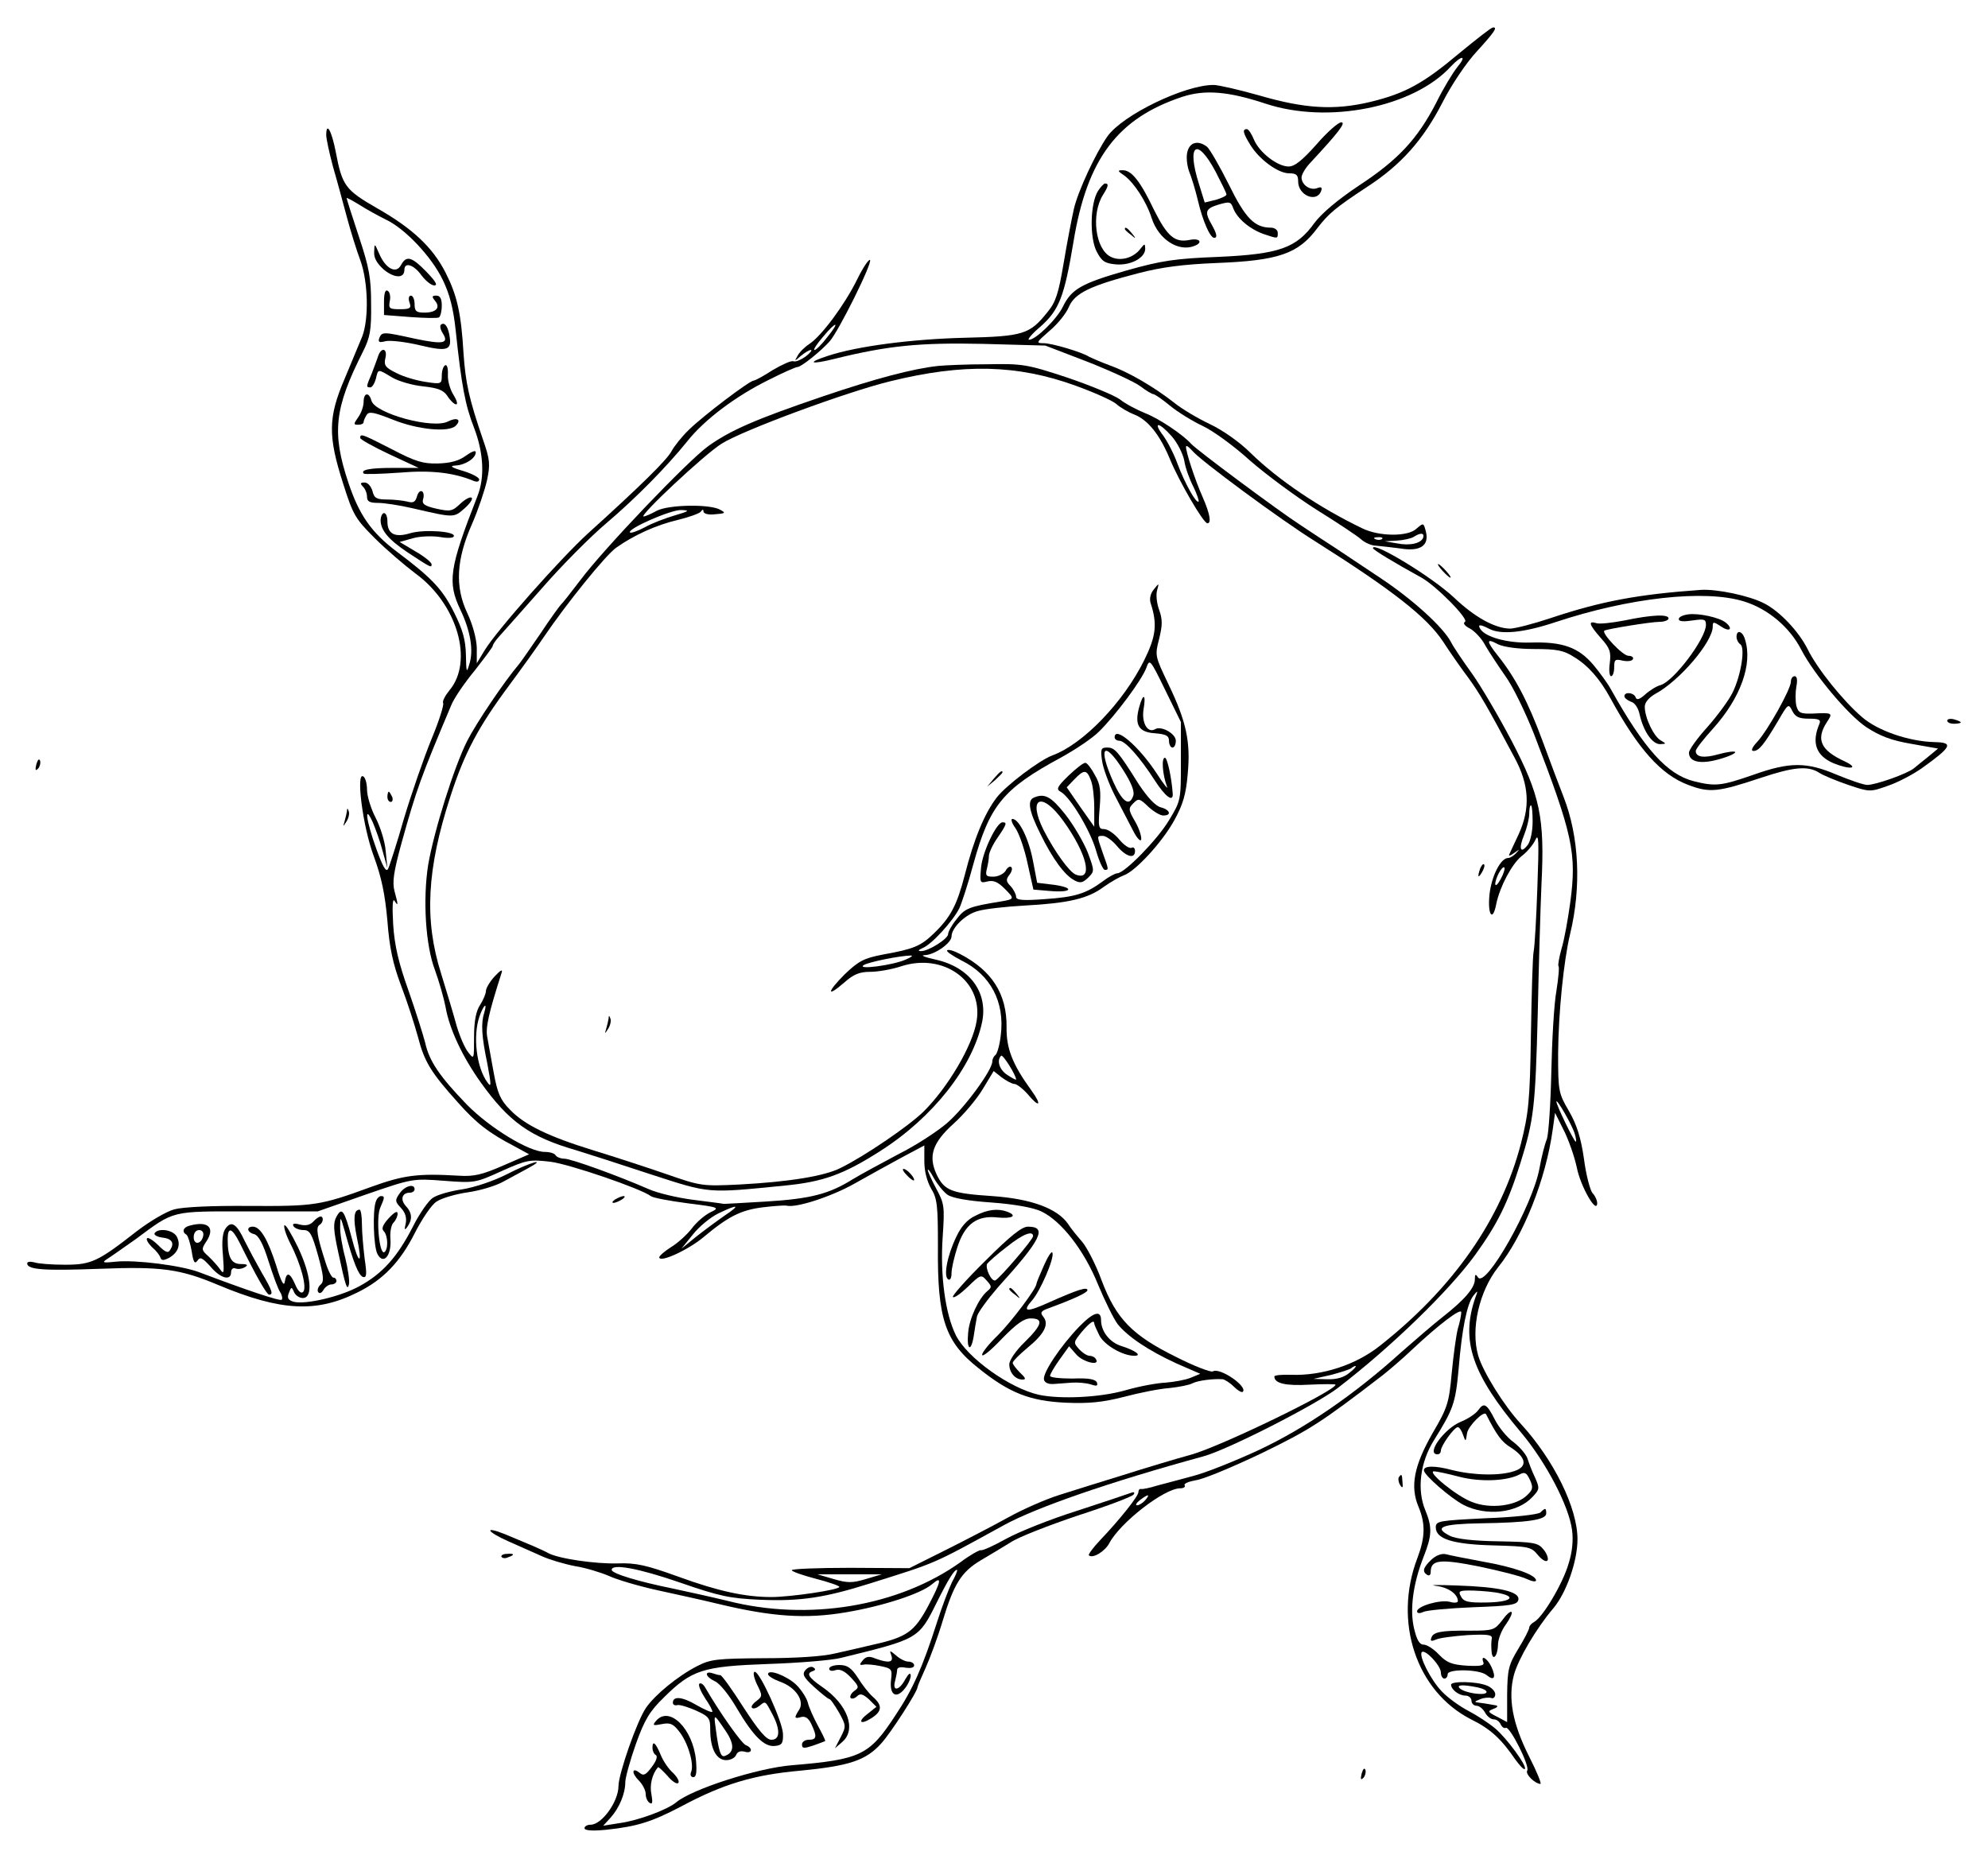
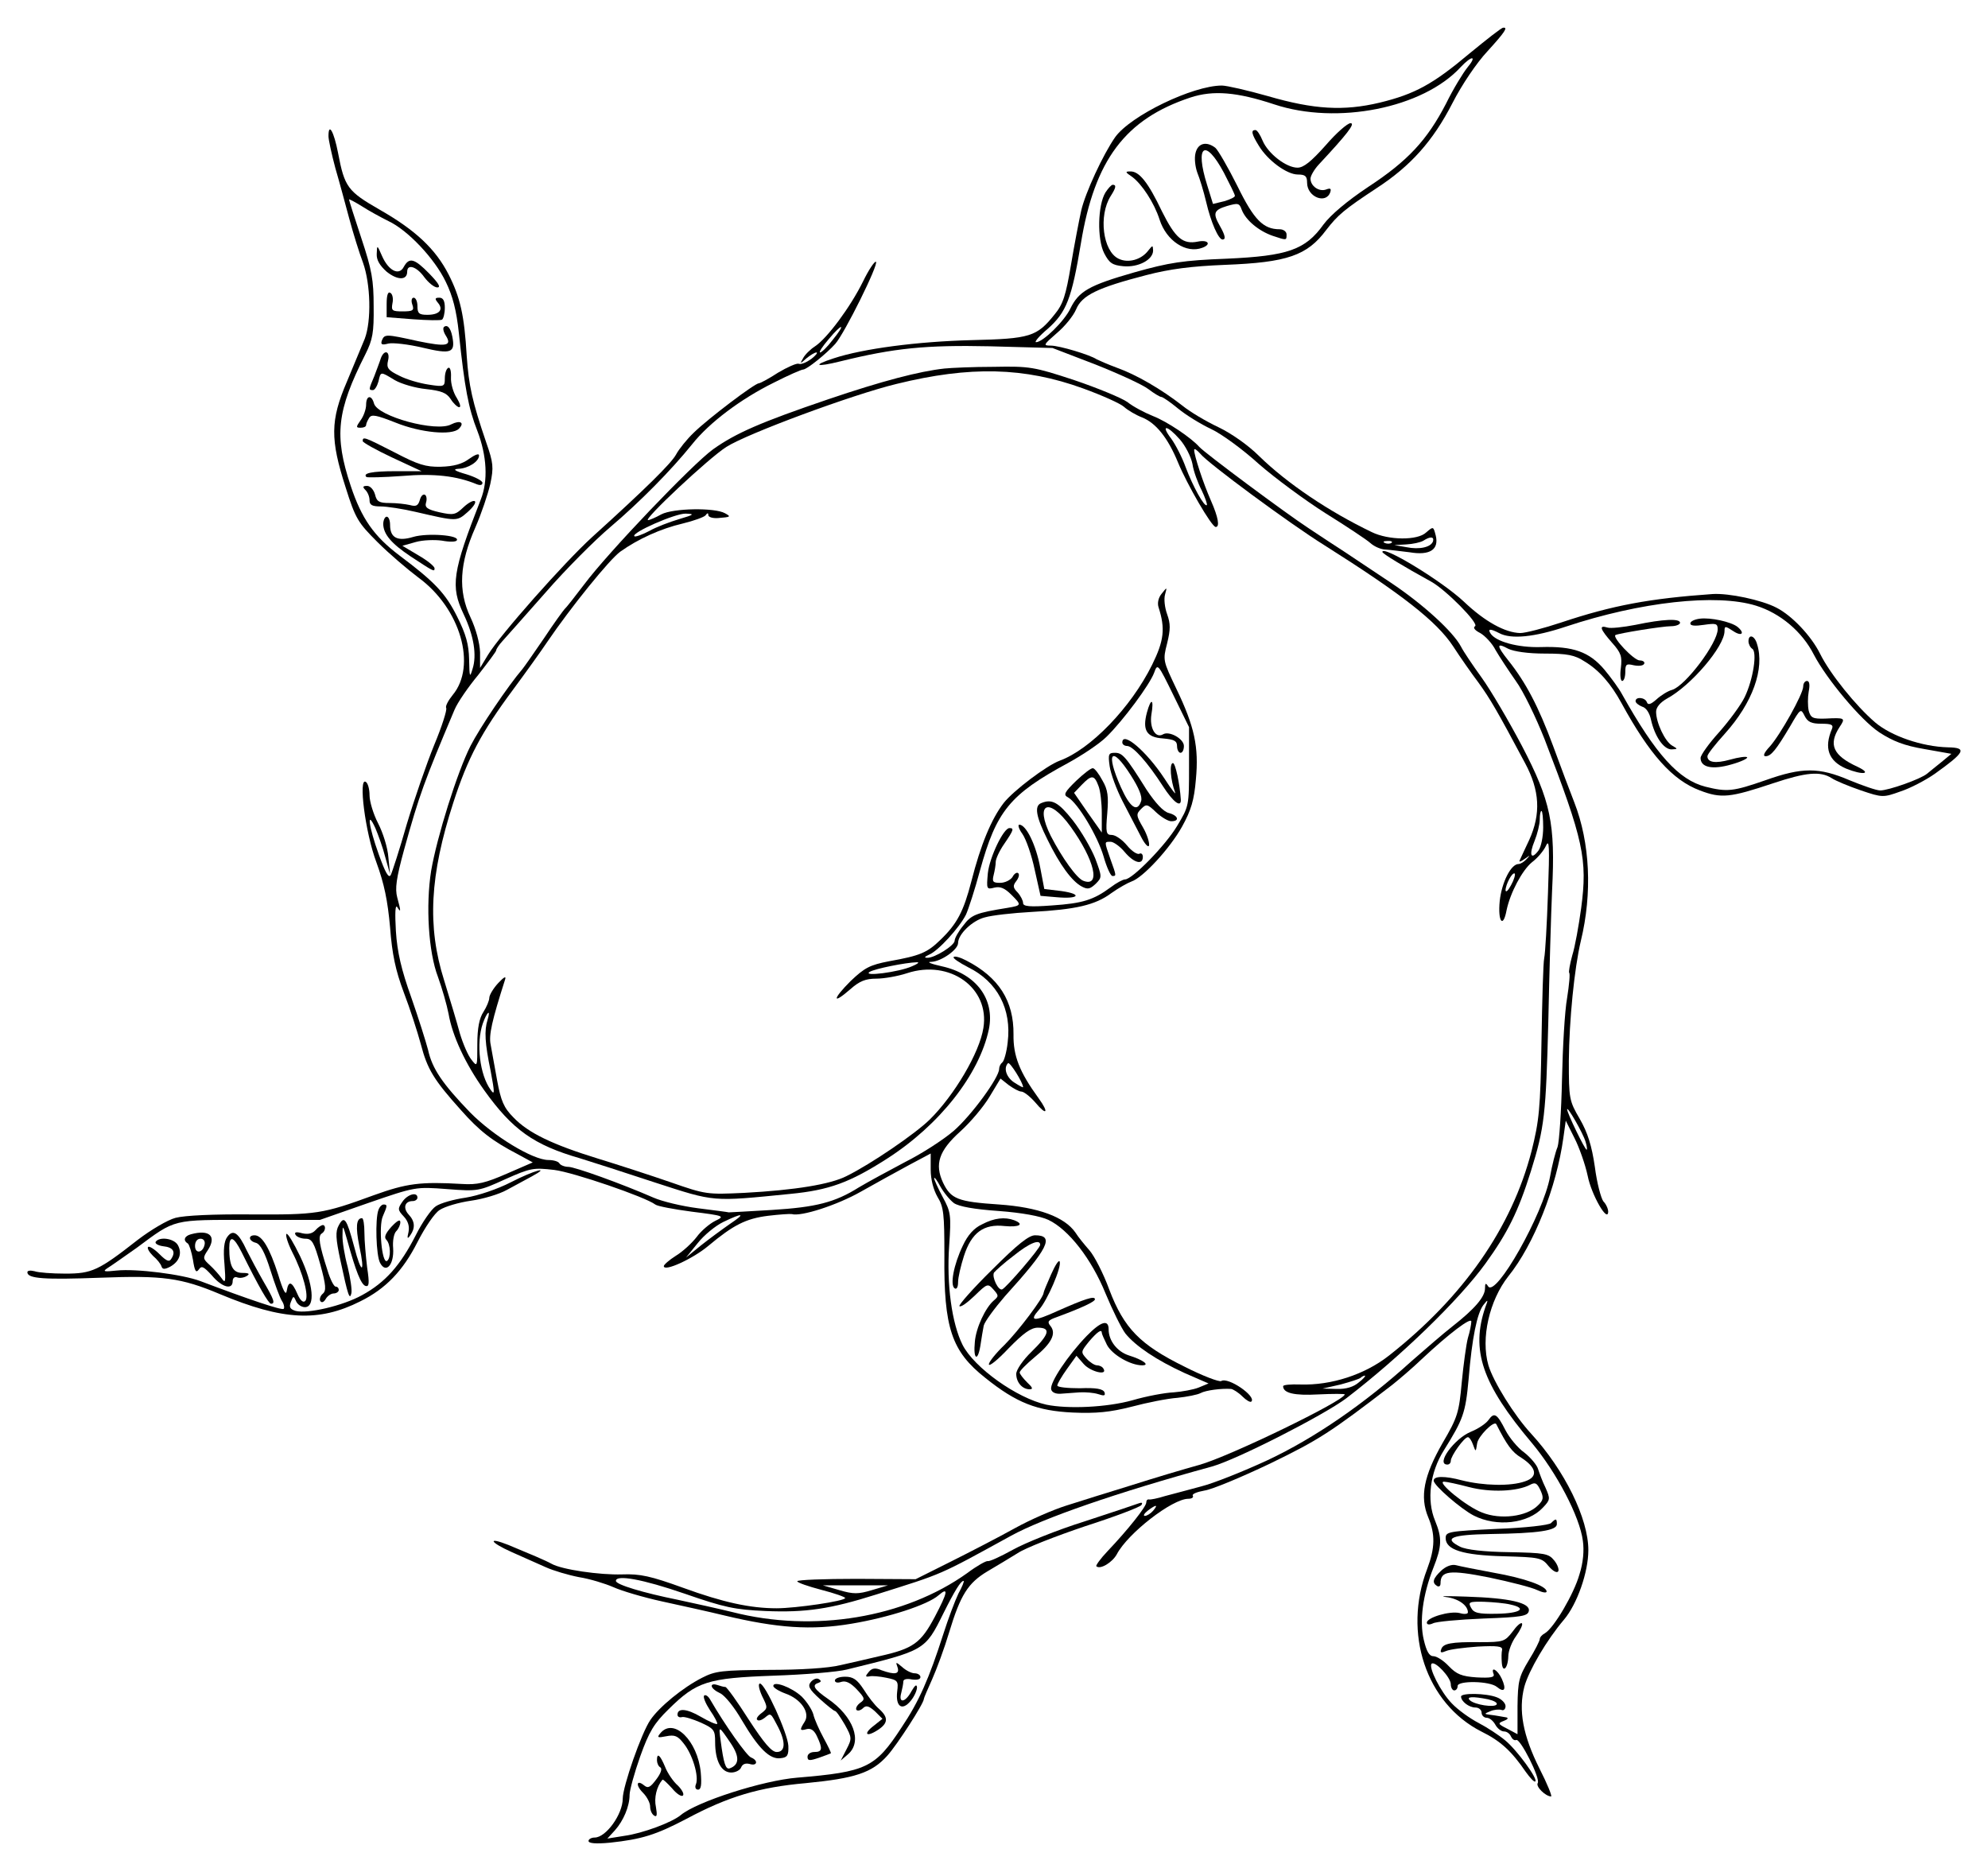
- <svg xmlns="http://www.w3.org/2000/svg" viewBox="13 221 585 547" preserveAspectRatio="xMidYMid meet">
+ <svg xmlns="http://www.w3.org/2000/svg" viewBox="13 221 581 547" preserveAspectRatio="xMidYMid meet">
  <g transform="translate(0,911) scale(0.1,-0.1)" fill="#000000" stroke="none">
    <path d="M4425 6744 c-107 -90 -160 -119 -263 -144 -105 -25 -192 -20 -326 19 -60 17 -121 31 -135 31 -85 0 -267 -88 -312 -151 -35 -50 -87 -162 -99 -214 -6 -27 -20 -99 -30 -159 -15 -89 -23 -115 -48 -145 -52 -65 -71 -71 -243 -75 -158 -4 -317 -25 -402 -53 -65 -21 -53 -27 19 -9 158 39 250 48 437 44 l183 -5 125 -48 c68 -27 138 -59 155 -72 17 -13 34 -23 38 -23 4 0 26 -15 49 -34 23 -19 67 -46 97 -60 30 -14 93 -60 139 -102 47 -41 135 -106 195 -144 61 -38 120 -77 131 -87 11 -10 31 -19 45 -19 14 -1 45 -5 70 -8 59 -10 86 8 76 49 -7 27 -7 27 -28 9 -25 -24 -110 -23 -159 1 -125 60 -247 142 -329 222 -32 32 -82 67 -120 85 -36 17 -83 45 -105 63 -60 47 -134 90 -190 110 -27 10 -54 22 -60 25 -19 13 -109 40 -134 40 -23 0 -22 2 17 36 24 20 49 51 57 70 17 41 62 63 205 100 69 18 132 26 230 30 182 7 240 27 296 102 34 44 53 60 147 122 100 65 165 138 222 249 27 53 71 118 102 151 51 56 61 71 46 69 -5 0 -48 -34 -98 -75z m-7 -42 c-12 -15 -41 -62 -62 -105 -55 -106 -111 -167 -227 -243 -63 -42 -110 -82 -131 -110 -53 -74 -104 -92 -283 -100 -128 -5 -167 -11 -270 -40 -133 -38 -162 -55 -187 -106 -17 -36 -80 -98 -100 -98 -6 0 9 18 34 39 55 49 70 88 97 250 40 244 130 363 320 426 67 22 136 16 245 -20 184 -61 435 -11 545 109 33 35 49 34 19 -2z m-100 -1384 c-6 -17 -39 -25 -78 -17 l-35 6 35 2 c19 1 42 6 50 11 20 13 32 12 28 -2z m-121 -4 c-3 -3 -12 -4 -19 -1 -8 3 -5 6 6 6 11 1 17 -2 13 -5z" />
    <path d="M4004 6475 c-42 -47 -64 -65 -82 -65 -33 0 -86 41 -102 79 -7 17 -16 31 -21 31 -14 0 -11 -12 10 -46 26 -43 82 -84 114 -84 22 0 27 -5 27 -24 0 -42 56 -64 68 -27 3 10 0 12 -13 7 -20 -7 -45 10 -45 32 0 8 11 27 24 41 83 89 108 121 93 121 -9 0 -42 -29 -73 -65z" />
    <path d="M3624 6453 c-4 -15 -1 -40 5 -57 7 -17 19 -56 26 -86 14 -60 36 -110 48 -110 10 0 8 12 -8 40 -21 37 -18 46 21 58 32 9 36 9 43 -11 12 -31 50 -62 90 -76 42 -14 41 -14 41 4 0 8 -9 15 -20 15 -48 0 -75 27 -124 127 -27 54 -56 104 -64 111 -26 20 -51 14 -58 -15z m83 -58 c17 -33 32 -63 32 -67 1 -4 -14 -11 -31 -16 l-33 -8 -17 55 c-37 117 -6 139 49 36z" />
    <path d="M3439 6383 c28 -21 64 -75 80 -125 20 -62 78 -100 125 -82 27 10 17 24 -13 18 -44 -9 -66 10 -105 88 -41 86 -67 118 -93 117 -15 0 -15 -2 6 -16z" />
    <path d="M3361 6338 c-23 -37 -25 -137 -4 -178 15 -29 24 -35 56 -38 44 -4 87 19 87 46 -1 16 -1 16 -14 0 -20 -27 -59 -38 -87 -24 -46 22 -59 126 -23 183 16 25 17 33 6 33 -4 0 -13 -10 -21 -22z" />
-     <path d="M3440 6226 c0 -2 8 -10 18 -17 15 -13 16 -12 3 4 -13 16 -21 21 -21 13z" />
    <path d="M1090 6502 c0 -10 9 -52 20 -93 12 -41 30 -108 41 -149 11 -41 29 -99 40 -128 22 -62 25 -169 5 -222 -8 -19 -31 -75 -52 -125 -49 -114 -49 -169 -4 -309 29 -92 36 -103 93 -160 34 -34 88 -80 120 -104 123 -90 171 -258 100 -343 -13 -16 -22 -33 -19 -38 3 -5 -12 -53 -35 -108 -22 -54 -58 -158 -80 -231 -21 -74 -43 -141 -47 -149 -6 -11 -16 7 -35 60 -30 83 -36 134 -10 77 8 -19 22 -57 29 -85 l14 -50 -5 50 c-2 28 -16 72 -30 99 -14 27 -25 64 -25 82 0 18 -5 36 -11 39 -22 15 -2 -147 31 -235 23 -63 33 -112 40 -190 6 -79 16 -126 40 -190 18 -47 40 -115 50 -152 19 -73 38 -104 117 -192 54 -61 91 -90 166 -129 l44 -24 -76 -33 c-62 -27 -86 -33 -131 -30 -121 7 -161 2 -258 -33 -150 -55 -167 -57 -359 -56 -108 1 -194 -3 -220 -10 -23 -6 -72 -35 -110 -64 -115 -90 -134 -99 -212 -99 -39 0 -79 3 -90 7 -12 3 -21 2 -21 -3 0 -19 51 -22 213 -16 182 7 236 0 350 -48 184 -77 289 -82 410 -21 75 37 125 90 167 173 22 43 50 85 65 94 15 10 56 22 91 27 36 5 83 19 106 32 22 12 55 30 72 39 59 32 7 18 -61 -17 -39 -20 -95 -39 -132 -45 -35 -5 -74 -16 -87 -25 -13 -8 -40 -47 -59 -85 -45 -88 -89 -138 -157 -175 -56 -31 -159 -55 -194 -46 -16 5 -20 11 -14 26 7 18 8 19 15 3 4 -10 16 -18 26 -18 31 0 25 67 -14 149 -19 39 -36 68 -40 65 -3 -4 4 -27 17 -53 32 -62 50 -131 38 -143 -6 -6 -15 2 -23 21 -16 37 -26 39 -31 9 -2 -16 -11 0 -25 47 -25 78 -47 115 -69 115 -20 0 -17 -17 4 -22 13 -4 26 -28 42 -79 13 -41 28 -82 34 -91 6 -9 8 -20 5 -23 -5 -5 -103 28 -243 81 -53 20 -188 37 -245 31 -37 -4 -42 -3 -27 7 10 6 48 33 85 59 116 86 102 82 331 82 l205 0 140 49 c139 48 140 48 232 41 90 -7 93 -6 170 29 74 33 82 34 143 27 56 -7 266 -79 295 -101 6 -5 54 -14 107 -21 96 -12 97 -13 68 -27 -16 -8 -41 -29 -54 -47 -14 -18 -41 -43 -61 -55 -19 -12 -35 -26 -35 -30 0 -18 86 22 130 59 73 61 110 80 175 88 33 4 64 6 69 5 27 -8 132 26 201 65 44 25 108 60 143 79 l62 33 0 -47 c0 -29 8 -59 20 -80 18 -29 20 -50 20 -170 -2 -213 21 -281 120 -359 91 -73 151 -96 255 -101 69 -3 109 1 172 17 45 12 105 24 134 26 28 3 59 9 68 14 15 8 60 14 89 12 6 -1 21 -10 33 -22 11 -11 23 -18 26 -15 16 15 -68 73 -88 60 -6 -3 -54 15 -107 42 -130 64 -177 112 -220 225 -17 47 -44 99 -58 115 -14 16 -33 39 -41 52 -32 46 -109 74 -223 82 -121 8 -141 16 -164 64 -25 54 -12 93 50 149 30 27 68 72 86 102 l32 53 24 -19 c14 -10 30 -19 37 -19 7 0 25 -14 40 -31 34 -41 42 -32 10 12 -56 77 -74 124 -73 186 1 98 -43 167 -138 216 -17 9 -34 14 -37 10 -3 -3 16 -16 43 -30 85 -42 127 -122 115 -219 -3 -29 -11 -56 -16 -59 -5 -4 -9 -12 -9 -19 0 -25 -81 -136 -133 -181 -29 -25 -92 -66 -142 -91 -49 -26 -110 -59 -135 -74 -70 -44 -125 -58 -255 -66 -66 -4 -122 -7 -125 -7 -3 1 -43 6 -90 12 -47 6 -105 20 -130 31 -94 41 -230 90 -249 90 -11 0 -23 5 -26 10 -3 6 -18 10 -32 10 -46 0 -161 70 -229 139 -81 84 -111 128 -123 183 -6 23 -28 93 -49 153 -29 81 -41 132 -45 194 -3 52 -2 79 4 70 11 -18 11 -12 0 28 -7 26 -3 56 20 140 45 162 58 197 147 408 9 22 41 68 70 103 28 36 52 68 52 71 0 4 8 16 18 27 9 10 66 74 126 142 59 68 145 154 190 192 86 73 177 165 239 242 50 63 142 132 237 179 43 22 82 39 87 39 11 0 69 47 94 75 27 30 128 234 119 240 -4 2 -21 -23 -38 -58 -37 -75 -105 -166 -140 -189 -14 -9 -30 -25 -35 -35 -10 -17 -9 -17 10 0 11 9 24 17 29 17 5 0 -2 -9 -15 -19 -14 -10 -30 -17 -37 -14 -6 2 -33 -10 -60 -26 -26 -17 -52 -31 -56 -31 -12 0 -148 -103 -190 -144 -21 -20 -44 -49 -52 -64 -14 -26 -89 -100 -246 -242 -81 -74 -269 -286 -304 -344 l-23 -38 0 46 c-1 27 -12 68 -28 102 -37 78 -32 158 14 262 18 41 37 98 44 128 10 48 9 61 -12 121 -41 120 -51 166 -57 253 -7 119 -19 171 -53 238 -38 74 -96 129 -201 189 -94 54 -103 66 -122 166 -12 62 -28 91 -28 49z m175 -248 c56 -26 135 -109 168 -178 20 -41 31 -83 38 -149 17 -161 28 -220 54 -286 28 -73 32 -146 10 -201 -83 -212 -89 -253 -50 -335 30 -63 39 -120 26 -160 -8 -27 -9 -24 -10 28 -1 44 -9 73 -35 125 -34 68 -65 101 -169 179 -74 56 -110 107 -142 203 -49 147 -41 219 43 385 21 42 25 63 24 140 0 76 -5 106 -36 199 -20 60 -36 111 -36 113 0 2 17 -7 38 -20 20 -13 55 -32 77 -43z m1298 -348 c-15 -20 -32 -36 -36 -36 -5 0 7 18 25 39 41 49 51 46 11 -3z m557 -2183 c0 -2 -11 4 -25 13 -24 15 -33 43 -19 57 5 5 44 -57 44 -70z m-202 -339 c15 -10 59 -18 131 -23 67 -5 122 -15 145 -26 59 -28 126 -114 167 -215 20 -48 46 -101 58 -117 30 -37 91 -78 174 -116 l69 -30 -29 -12 c-15 -6 -48 -12 -73 -14 -25 -1 -79 -11 -120 -23 -75 -21 -189 -26 -252 -13 -86 19 -211 108 -245 175 -31 62 -47 176 -39 290 6 89 5 98 -19 142 -14 26 -25 51 -25 55 1 4 9 -7 18 -24 10 -18 28 -40 40 -49z m-655 -61 c-23 -16 -61 -44 -85 -63 l-43 -35 34 42 c18 23 52 51 75 62 58 28 67 26 19 -6z" />
    <path d="M1231 6158 c-1 -18 9 -34 29 -52 31 -25 60 -26 60 0 0 24 28 15 50 -16 12 -16 29 -30 38 -30 11 0 4 12 -23 40 -44 45 -59 49 -75 20 -14 -27 -45 -11 -64 33 -14 32 -14 32 -15 5z" />
    <path d="M1260 6012 l0 -39 77 -6 c42 -3 81 -4 85 -1 4 3 8 18 8 35 0 20 -5 29 -16 29 -13 0 -14 -3 -4 -15 17 -20 4 -35 -31 -35 -24 0 -29 4 -29 25 0 14 -5 25 -11 25 -6 0 -8 -9 -4 -20 6 -17 2 -20 -28 -20 -31 0 -34 2 -30 24 3 13 0 27 -6 30 -7 5 -11 -6 -11 -32z" />
    <path d="M1427 5944 c-3 -4 -1 -14 6 -25 19 -30 1 -33 -81 -16 -95 21 -98 21 -106 2 -4 -12 0 -14 19 -9 13 3 58 -2 100 -12 84 -20 96 -15 87 32 -5 26 -15 37 -25 28z" />
    <path d="M1243 5853 c-3 -10 -12 -33 -19 -52 -17 -40 -17 -41 -4 -41 5 0 12 11 16 25 7 30 5 30 48 4 19 -11 60 -23 91 -26 45 -5 60 -11 72 -29 8 -13 20 -24 25 -24 6 0 2 12 -7 27 -10 15 -18 42 -17 60 1 20 -3 31 -8 28 -6 -3 -10 -17 -10 -31 0 -24 -2 -25 -47 -18 -27 4 -65 15 -86 26 -33 16 -38 23 -33 44 7 28 -11 34 -21 7z" />
    <path d="M1200 5717 c0 -12 -7 -33 -16 -45 -14 -20 -14 -22 0 -22 9 0 16 3 16 8 0 4 4 13 9 21 7 11 21 8 77 -14 74 -30 165 -38 185 -18 18 18 4 26 -22 13 -43 -24 -216 23 -226 61 -7 26 -23 24 -23 -4z" />
    <path d="M1190 5611 c0 -4 39 -26 86 -48 l86 -40 -76 0 c-69 0 -97 -6 -85 -17 2 -2 49 -1 104 3 94 8 160 0 218 -24 10 -4 17 -3 17 4 0 6 -21 17 -47 25 -35 10 -41 15 -23 16 28 1 60 21 60 39 0 7 -12 2 -29 -10 -20 -15 -45 -22 -83 -23 -44 -1 -66 6 -135 42 -88 45 -93 47 -93 33z" />
    <path d="M1198 5468 c7 -7 12 -20 12 -30 0 -14 8 -18 33 -18 17 0 64 -7 102 -16 121 -28 120 -28 151 -1 16 14 26 28 22 32 -4 4 -19 -4 -33 -17 -24 -23 -30 -24 -71 -15 -35 8 -43 14 -39 28 3 9 2 20 -3 23 -6 3 -12 -4 -15 -15 -5 -17 -11 -20 -29 -15 -13 3 -39 6 -59 6 -31 0 -38 4 -43 25 -4 14 -14 25 -23 25 -13 0 -14 -3 -5 -12z" />
    <path d="M1250 5368 c1 -29 23 -56 80 -94 67 -44 70 -46 70 -35 0 6 -21 23 -47 38 l-47 28 39 11 c21 6 56 7 77 4 21 -4 41 -4 43 1 10 15 -86 22 -127 10 -46 -14 -68 -3 -68 35 0 13 -4 24 -10 24 -5 0 -10 -10 -10 -22z" />
    <path d="M3000 3322 c-24 -11 -42 -32 -56 -62 -27 -56 -38 -116 -24 -125 6 -4 10 4 10 18 0 14 8 48 17 76 22 69 58 95 119 88 43 -4 59 5 28 17 -27 10 -58 7 -94 -12z" />
    <path d="M3029 3189 c-56 -55 -98 -103 -95 -106 4 -4 23 10 44 30 37 36 39 37 55 19 16 -18 16 -20 2 -32 -25 -21 -53 -81 -56 -122 -5 -50 8 -59 16 -12 3 22 8 49 10 60 3 12 31 50 62 86 127 140 146 178 88 178 -18 0 -51 -26 -126 -101z m141 73 c0 -10 -99 -125 -111 -130 -11 -5 -31 36 -24 49 4 5 29 28 57 49 47 38 78 50 78 32z" />
    <path d="M3202 3176 c-12 -27 -22 -51 -22 -54 0 -14 -74 -112 -114 -152 -25 -24 -46 -50 -46 -57 0 -8 26 13 58 47 43 44 65 60 85 60 39 0 34 -19 -18 -70 -25 -24 -45 -53 -45 -65 0 -25 18 -45 39 -45 11 0 9 5 -7 20 -12 12 -22 25 -22 29 0 5 20 25 44 45 49 40 64 69 46 91 -10 12 -7 17 16 25 76 28 114 46 114 53 0 11 -30 1 -109 -34 -70 -32 -85 -31 -54 4 24 27 66 124 60 140 -2 7 -13 -10 -25 -37z" />
-     <path d="M3100 3106 c0 -2 8 -10 18 -17 15 -13 16 -12 3 4 -13 16 -21 21 -21 13z" />
    <path d="M3306 2996 c-55 -57 -108 -136 -104 -156 2 -9 13 -14 28 -13 14 1 39 3 55 4 17 1 41 -1 54 -5 18 -6 22 -5 19 5 -4 10 -24 14 -72 12 -36 0 -66 3 -66 8 0 5 13 27 28 48 l28 39 21 -24 c20 -23 71 -35 58 -14 -3 6 -12 10 -19 10 -7 0 -21 9 -31 20 -17 19 -16 20 8 50 24 28 37 37 37 25 0 -3 7 -19 15 -35 15 -29 69 -60 103 -60 24 0 3 16 -39 29 -34 11 -59 43 -59 76 0 30 -22 24 -64 -19z" />
    <path d="M2890 5823 c-73 -8 -181 -36 -340 -90 -197 -67 -270 -99 -336 -146 -61 -44 -308 -303 -376 -394 -28 -37 -54 -70 -58 -73 -3 -3 -31 -41 -60 -85 -30 -44 -58 -84 -63 -90 -42 -49 -125 -172 -152 -225 -39 -77 -98 -266 -115 -365 -16 -101 -8 -237 20 -310 12 -33 26 -82 31 -108 11 -64 49 -146 104 -223 83 -116 145 -160 280 -199 33 -10 132 -42 220 -71 176 -57 164 -56 395 -33 113 11 173 33 281 102 155 99 271 247 299 379 18 88 -37 162 -137 184 -32 7 -46 13 -32 13 30 1 79 36 79 55 0 26 42 66 78 75 20 6 82 13 137 16 129 7 186 20 233 55 21 15 48 30 59 34 33 11 112 96 148 161 26 47 35 77 40 137 9 95 -4 155 -57 265 -39 82 -40 83 -27 133 10 41 10 57 0 85 -7 19 -10 45 -6 58 6 22 6 22 -10 2 -10 -12 -13 -28 -9 -40 20 -62 16 -97 -19 -168 -62 -125 -180 -247 -270 -280 -38 -14 -136 -88 -164 -124 -36 -47 -67 -122 -94 -228 -23 -89 -42 -125 -91 -172 -38 -37 -59 -46 -149 -62 -57 -11 -72 -19 -113 -58 -53 -53 -55 -71 -1 -24 27 24 45 31 76 31 22 0 63 7 90 16 125 41 242 -43 223 -160 -11 -72 -85 -197 -157 -268 -43 -42 -172 -130 -243 -165 -47 -24 -150 -41 -299 -49 -108 -5 -112 -5 -215 31 -58 20 -153 51 -212 69 -133 41 -204 75 -247 120 -29 29 -37 49 -48 108 -7 40 -16 87 -19 105 -6 28 4 71 42 190 4 12 -3 8 -20 -10 -14 -15 -26 -35 -26 -43 0 -8 -8 -27 -17 -41 -12 -18 -18 -47 -18 -94 0 -67 0 -68 -17 -46 -10 12 -25 47 -34 77 -8 30 -29 100 -46 155 -50 158 -42 307 27 520 42 130 82 205 174 329 37 50 83 114 101 141 68 100 182 241 213 263 52 37 118 67 182 82 33 8 63 19 67 24 5 7 8 8 8 1 0 -6 12 -10 28 -9 38 3 39 4 21 14 -30 17 -151 15 -186 -3 -18 -10 -35 -17 -39 -17 -16 0 178 182 229 214 61 39 369 153 497 184 215 53 374 49 545 -13 55 -20 109 -44 120 -54 11 -10 35 -24 53 -31 40 -16 75 -59 105 -132 26 -63 98 -188 110 -188 12 0 8 27 -14 77 -23 52 -49 132 -49 148 0 6 8 0 18 -11 21 -27 261 -204 362 -267 228 -144 329 -223 377 -296 20 -31 53 -78 74 -106 34 -47 55 -83 136 -235 43 -80 47 -148 12 -225 -13 -27 -25 -54 -28 -60 -2 -5 4 -3 15 5 17 12 17 12 6 0 -7 -8 -18 -15 -24 -15 -22 0 -49 -53 -55 -108 -6 -61 10 -81 20 -27 11 52 46 117 74 140 16 12 34 33 41 48 10 22 11 -1 6 -138 -3 -91 -8 -176 -11 -190 -3 -14 -6 -124 -8 -245 -3 -196 -7 -231 -29 -319 -58 -224 -199 -426 -416 -597 -71 -56 -169 -88 -260 -85 -28 1 -50 -1 -50 -5 0 -20 32 -28 103 -24 42 2 77 2 77 0 0 -18 -336 -181 -425 -206 -44 -12 -134 -39 -200 -60 -66 -20 -151 -47 -189 -59 -38 -12 -105 -41 -150 -66 -45 -25 -128 -68 -186 -97 l-104 -52 -173 1 c-95 0 -173 -3 -173 -7 0 -4 32 -15 70 -25 39 -10 70 -21 70 -24 0 -9 -145 -30 -200 -30 -77 0 -156 17 -274 60 -94 34 -125 41 -178 39 -65 -2 -176 14 -206 31 -18 10 -61 28 -126 55 -63 25 -55 8 10 -21 32 -14 77 -34 99 -44 22 -10 66 -23 97 -29 32 -5 77 -19 100 -29 24 -11 88 -30 143 -42 55 -12 137 -30 182 -41 155 -37 254 -44 372 -24 108 18 222 55 254 83 30 26 27 9 -11 -63 -41 -77 -63 -93 -162 -115 -30 -7 -81 -19 -113 -26 -36 -9 -117 -14 -210 -14 -137 -1 -156 -3 -195 -23 -57 -29 -125 -85 -151 -123 -26 -37 -81 -195 -81 -230 0 -46 -49 -114 -82 -114 -10 0 -18 -5 -18 -10 0 -7 21 -9 63 -5 93 10 134 23 222 69 123 66 214 93 350 105 144 14 193 30 238 80 29 32 107 153 107 166 0 3 11 28 24 57 13 29 36 91 50 138 33 109 55 144 112 178 26 15 65 39 88 53 22 15 112 50 198 79 87 28 161 56 164 62 4 6 1 8 -7 5 -8 -3 -79 -27 -159 -53 -80 -25 -174 -63 -210 -83 -36 -20 -69 -35 -73 -33 -5 1 -32 -14 -60 -35 -183 -131 -449 -175 -687 -114 -41 10 -113 26 -160 36 -99 20 -180 44 -180 55 0 19 78 5 200 -37 118 -41 148 -47 237 -51 118 -5 190 6 323 48 200 63 180 54 395 172 93 51 308 126 586 202 73 20 329 151 394 200 158 121 329 287 406 393 65 90 96 152 133 270 40 128 44 166 51 438 3 143 8 315 11 382 10 197 -4 262 -88 423 -39 74 -92 164 -118 200 -26 36 -53 76 -60 90 -23 44 -112 125 -205 187 -49 33 -110 73 -135 90 -25 16 -72 47 -105 69 -66 43 -304 220 -320 238 -24 27 -94 74 -135 90 -25 10 -59 28 -75 41 -17 12 -87 41 -155 64 -118 39 -131 41 -235 39 -61 0 -126 -3 -145 -5z m688 -207 c16 -18 33 -51 37 -72 3 -21 16 -56 27 -77 10 -21 17 -41 15 -43 -7 -7 -41 55 -62 111 -10 28 -29 65 -42 83 -32 42 -13 41 25 -2z m-1463 -233 c-27 -8 -67 -23 -88 -35 -21 -11 -41 -18 -43 -15 -10 10 120 67 150 66 27 -1 25 -3 -19 -16z m1490 -723 c0 -115 0 -116 -35 -174 -34 -57 -131 -156 -152 -156 -6 0 -25 -10 -42 -23 -50 -37 -82 -47 -171 -53 -66 -5 -85 -3 -85 7 0 7 -7 21 -16 31 -14 14 -14 20 -4 33 7 9 10 19 6 23 -4 4 -12 -1 -17 -11 -6 -9 -22 -17 -36 -17 -21 0 -24 3 -19 23 3 12 6 29 6 38 0 9 11 33 25 53 28 41 29 46 15 46 -17 0 -58 -85 -63 -132 -4 -46 -4 -48 19 -42 17 4 30 -1 50 -21 30 -30 30 -31 -11 -38 -93 -15 -106 -20 -130 -52 -14 -17 -25 -37 -25 -44 0 -14 -59 -51 -80 -50 -10 0 -8 3 5 9 26 10 89 79 108 117 7 15 26 73 41 129 48 174 87 222 257 314 42 23 93 57 113 77 49 48 126 152 139 187 10 28 11 27 56 -65 l46 -94 0 -115z m1035 -178 c0 -27 -6 -57 -14 -68 -22 -29 -28 -12 -11 29 8 20 15 48 15 62 0 14 2 25 5 25 3 0 5 -22 5 -48z m-94 -169 c-8 -15 -15 -22 -16 -15 0 17 20 55 27 49 2 -3 -2 -18 -11 -34z m-1751 -237 c-38 -17 -147 -31 -123 -16 15 9 104 27 138 28 8 0 2 -5 -15 -12z m-1240 -156 c-10 -31 -8 -69 9 -150 12 -64 12 -72 0 -55 -32 44 -43 136 -23 194 12 34 24 44 14 11z m2546 -1060 c-15 -13 -37 -20 -65 -19 l-41 1 53 12 c29 8 55 16 59 20 3 3 9 6 12 6 3 -1 -5 -10 -18 -20z m-1170 -617 c-10 -21 -30 -74 -44 -118 -42 -131 -71 -197 -122 -273 -77 -118 -102 -130 -305 -147 -100 -8 -293 -70 -340 -109 -26 -22 -113 -54 -165 -61 l-50 -8 22 24 c25 28 43 70 43 104 0 13 14 64 31 112 26 73 41 97 83 138 82 81 114 91 306 98 91 3 188 11 215 18 228 56 228 55 282 164 34 68 51 95 59 95 3 0 -4 -17 -15 -37z m-253 10 c-40 -12 -54 -12 -95 0 l-48 14 95 0 95 0 -47 -14z" />
    <path d="M3482 4818 c-14 -52 -1 -73 47 -76 33 -3 41 -7 41 -23 0 -10 5 -19 10 -19 6 0 10 9 10 20 0 21 -43 45 -61 34 -22 -13 -40 19 -34 58 8 46 -1 50 -13 6z" />
    <path d="M3410 4730 c0 -5 6 -10 14 -10 17 0 60 -48 105 -118 29 -45 53 -64 52 -39 -3 47 -16 107 -23 107 -11 0 -7 -50 6 -85 5 -11 -10 7 -31 40 -52 79 -123 140 -123 105z" />
    <path d="M3373 4661 c3 -22 20 -68 38 -103 18 -35 42 -81 53 -102 11 -22 22 -34 24 -27 2 7 -5 31 -17 52 -21 36 -21 40 -6 55 15 15 18 15 44 -10 15 -14 35 -26 44 -26 26 0 20 17 -7 24 -16 4 -39 29 -65 68 -62 99 -71 108 -93 108 -18 0 -20 -4 -15 -39z m62 -27 c23 -36 34 -62 30 -75 -11 -34 -32 -20 -59 40 -46 103 -28 125 29 35z" />
    <path d="M3275 4618 c-34 -33 -38 -41 -24 -48 29 -16 87 -114 104 -172 9 -32 21 -58 26 -58 12 0 12 0 -6 50 -18 52 -18 50 1 50 8 0 27 -13 41 -30 27 -32 53 -39 53 -14 0 8 -5 12 -10 9 -6 -3 -22 7 -36 24 -14 17 -34 31 -45 31 -16 0 -18 6 -13 63 4 49 2 69 -14 96 -10 19 -23 36 -28 36 -5 1 -27 -16 -49 -37z m65 -14 c6 -14 10 -51 10 -81 l0 -56 -41 58 -40 58 22 23 c29 30 37 30 49 -2z" />
    <path d="M3173 4553 c-21 -8 -15 -40 18 -106 36 -74 72 -123 101 -138 17 -9 24 -7 40 8 19 19 19 20 -1 74 -12 30 -41 80 -66 112 -42 53 -61 63 -92 50z m86 -69 c70 -97 89 -178 37 -158 -19 7 -62 67 -95 131 -48 96 -6 116 58 27z" />
    <path d="M3118 4463 c11 -16 27 -62 36 -105 l17 -76 47 -4 c65 -6 77 9 14 18 l-50 6 -12 63 c-12 65 -41 125 -61 125 -5 0 -2 -12 9 -27z" />
    <path d="M2753 2028 c7 -21 -8 -23 -47 -9 -18 8 -28 6 -37 -5 -11 -13 -10 -15 2 -13 7 2 30 0 49 -4 34 -7 36 -9 32 -41 -5 -44 15 -57 40 -26 10 12 18 30 18 39 -1 10 -6 6 -16 -11 -18 -34 -39 -37 -30 -5 3 12 6 27 6 33 0 7 11 9 25 6 15 -2 25 0 25 7 0 6 -8 11 -17 11 -9 0 -25 8 -36 18 -19 16 -20 16 -14 0z" />
    <path d="M2500 1985 c-10 -12 -6 -21 26 -50 21 -19 41 -35 44 -35 4 0 16 -18 29 -40 21 -38 21 -41 5 -72 l-17 -33 22 19 c42 37 15 110 -59 161 -42 29 -48 41 -28 47 8 3 9 6 1 11 -6 4 -16 0 -23 -8z" />
    <path d="M2570 1989 c0 -6 8 -8 19 -4 13 4 27 -3 45 -22 24 -26 25 -29 9 -40 -9 -7 -13 -16 -10 -20 4 -4 13 -1 19 5 9 9 17 7 35 -9 l22 -22 -25 -20 c-32 -24 -23 -35 11 -13 31 20 32 37 4 62 -12 10 -32 36 -45 57 -19 29 -31 37 -54 37 -17 0 -30 -5 -30 -11z" />
    <path d="M2210 1973 c0 -6 11 -15 24 -21 14 -6 42 -41 64 -79 49 -83 82 -116 114 -111 19 2 23 8 22 36 -2 37 -68 182 -83 182 -6 0 -3 -16 6 -36 17 -34 17 -36 -1 -50 -11 -8 -17 -17 -13 -20 4 -4 13 -1 22 6 18 15 17 15 39 -27 23 -45 21 -73 -4 -73 -15 0 -37 26 -82 95 -33 52 -64 95 -68 95 -5 0 -15 3 -24 6 -9 3 -16 2 -16 -3z" />
    <path d="M2390 1973 c0 -5 16 -15 35 -22 46 -16 73 -56 57 -82 -16 -25 -15 -28 6 -22 12 3 22 -4 30 -22 17 -36 15 -45 -8 -45 -11 0 -20 -6 -20 -14 0 -12 6 -12 33 -3 17 6 33 12 35 13 2 1 -8 21 -21 45 -13 24 -27 55 -30 69 -4 14 -19 37 -34 52 -29 27 -83 47 -83 31z" />
    <path d="M2188 1945 c-4 -4 4 -23 17 -43 14 -20 23 -38 21 -40 -3 -2 -24 7 -48 21 -41 24 -68 26 -68 6 0 -6 6 -9 13 -7 7 2 32 -6 55 -16 39 -18 42 -22 42 -57 0 -55 18 -89 47 -89 13 0 26 7 29 15 4 10 13 13 25 10 22 -7 26 10 4 19 -12 4 -76 94 -120 170 -6 10 -13 14 -17 11z m78 -140 c26 -39 25 -63 -4 -73 -11 -3 -17 13 -26 82 -6 44 -6 44 30 -9z" />
    <path d="M2060 1835 c-11 -13 -8 -14 17 -9 25 5 34 1 51 -21 26 -32 45 -96 36 -119 -4 -9 -1 -16 6 -16 9 0 11 14 8 50 -9 93 -79 162 -118 115z" />
    <path d="M2050 1756 c0 -8 4 -18 10 -21 6 -4 1 -18 -12 -35 -17 -23 -24 -27 -35 -18 -23 19 -26 1 -4 -21 12 -12 21 -30 21 -40 0 -11 5 -23 12 -27 8 -5 9 2 5 25 -6 27 2 60 19 80 2 2 14 -10 28 -25 13 -16 28 -26 32 -21 4 4 -3 17 -15 29 -13 11 -30 36 -37 54 -15 36 -24 43 -24 20z" />
    <path d="M4170 5287 c0 -5 63 -43 143 -87 43 -24 140 -122 128 -130 -7 -4 -1 -12 15 -20 14 -8 35 -30 45 -50 11 -19 38 -60 59 -90 22 -30 59 -107 84 -170 114 -296 126 -351 107 -494 -7 -51 -18 -113 -26 -138 -7 -26 -11 -48 -9 -51 3 -2 0 -35 -6 -73 -7 -38 -13 -145 -15 -239 -2 -93 -8 -182 -13 -197 -6 -14 -16 -53 -22 -87 -20 -109 -159 -355 -181 -320 -7 11 -9 9 -9 -6 0 -25 -30 -60 -95 -111 -27 -21 -81 -68 -120 -102 -139 -126 -284 -225 -420 -289 -71 -33 -159 -68 -195 -77 -36 -10 -83 -22 -105 -28 -22 -7 -43 -11 -47 -10 -5 1 -8 -3 -8 -9 0 -12 -54 -80 -113 -142 -21 -22 -35 -42 -33 -44 11 -11 47 11 60 35 32 61 162 162 209 162 10 0 16 4 13 9 -3 5 12 11 34 15 22 3 108 39 192 79 142 69 175 90 357 230 20 16 59 49 86 75 80 75 145 124 145 110 0 -7 -4 -29 -10 -48 -5 -19 -13 -78 -18 -130 -8 -88 -12 -102 -56 -177 -55 -96 -67 -157 -42 -217 21 -50 20 -90 -3 -151 -72 -188 -3 -393 158 -475 57 -28 89 -58 130 -118 13 -18 25 -31 28 -28 8 7 -53 91 -88 120 -18 15 -53 38 -78 51 -25 13 -60 38 -78 57 -33 34 -69 106 -59 116 10 9 56 -40 56 -60 0 -10 5 -18 10 -18 6 0 10 6 10 13 0 16 94 15 115 -3 22 -18 28 -7 14 24 -12 26 -33 38 -24 14 4 -10 -9 -12 -49 -10 -44 3 -59 9 -82 33 -15 16 -35 29 -45 29 -12 0 -20 14 -28 48 -13 55 -3 131 28 210 25 63 26 87 5 138 -25 60 -15 141 26 206 56 90 63 108 72 207 10 122 25 193 43 217 14 18 15 17 6 -6 -43 -126 -10 -224 136 -397 72 -86 140 -215 149 -286 4 -28 1 -64 -10 -98 -16 -57 -75 -157 -101 -172 -8 -4 -15 -12 -15 -17 0 -5 -14 -33 -32 -62 -29 -48 -32 -61 -33 -134 l0 -82 -30 16 c-28 14 -28 16 -10 23 11 4 14 8 8 10 -7 1 -17 3 -23 4 -5 1 -18 3 -27 4 -16 2 -15 3 2 10 11 5 26 6 33 4 6 -3 12 2 12 11 0 9 -12 21 -26 26 -31 12 -104 13 -104 2 0 -14 23 -32 42 -32 10 0 18 -7 18 -15 0 -8 7 -15 15 -15 8 0 19 -9 25 -20 6 -11 17 -20 26 -20 8 0 17 -7 20 -15 4 -8 10 -12 15 -10 11 7 72 -113 63 -126 -6 -10 22 -38 39 -39 4 0 -11 37 -34 82 -48 96 -62 170 -44 239 13 47 65 136 116 196 38 45 71 138 71 203 0 92 -69 233 -167 340 -50 54 -111 153 -125 200 -23 79 3 190 58 260 75 93 141 260 161 405 l7 50 25 -50 c14 -27 32 -78 39 -111 11 -56 59 -139 60 -105 0 8 -6 22 -14 30 -7 9 -19 54 -25 101 -9 62 -21 100 -44 140 -31 53 -32 59 -32 170 1 118 16 270 35 350 34 140 27 287 -19 405 -11 28 -39 102 -62 165 -43 116 -80 186 -131 250 -35 44 -35 53 0 34 17 -8 57 -14 107 -14 65 0 87 -4 116 -23 42 -25 77 -65 108 -122 82 -150 149 -225 229 -255 63 -24 88 -21 214 21 96 32 138 36 171 15 12 -8 51 -24 86 -36 62 -21 65 -21 115 -3 28 9 74 33 101 52 88 63 95 76 38 77 -76 2 -166 33 -213 73 -56 48 -132 142 -161 201 -26 52 -82 111 -127 134 -44 23 -140 43 -187 40 -184 -13 -292 -33 -442 -83 -51 -17 -105 -31 -120 -31 -44 1 -103 33 -165 92 -64 60 -238 166 -238 145z m1092 -157 c71 -22 135 -76 169 -143 37 -71 137 -191 191 -227 40 -26 73 -39 132 -49 l79 -14 -29 -24 c-16 -13 -35 -28 -42 -34 -19 -16 -113 -49 -137 -49 -11 0 -51 14 -90 30 -89 38 -138 38 -245 0 -95 -33 -112 -35 -176 -19 -78 20 -145 94 -244 271 -8 15 -31 47 -51 71 -44 52 -91 69 -186 66 -67 -2 -132 16 -147 40 -9 14 0 14 25 1 35 -19 103 -12 196 19 217 72 439 97 555 61z m-498 -1567 c4 -13 5 -23 3 -23 -5 0 -57 107 -57 118 0 11 47 -70 54 -95z m-1264 -1078 c-7 -8 -18 -15 -24 -15 -6 0 -2 7 8 15 25 19 32 19 16 0z m979 -551 c17 -4 28 -10 25 -15 -6 -10 -64 -1 -78 12 -12 11 8 12 53 3z" />
    <path d="M5098 5092 c-16 -2 -28 -8 -28 -14 0 -7 14 -8 40 -4 35 5 40 4 40 -13 0 -40 -94 -165 -133 -177 -12 -3 -33 -16 -46 -28 -17 -15 -25 -17 -28 -8 -5 14 -33 17 -33 3 0 -5 9 -12 19 -16 12 -3 22 -19 26 -38 11 -49 37 -87 60 -87 19 1 19 1 2 11 -21 12 -47 67 -47 99 0 13 12 27 31 38 71 38 169 153 169 198 0 15 2 15 25 0 25 -17 36 -7 13 12 -19 15 -79 28 -110 24z" />
    <path d="M4910 5074 c-36 -7 -73 -11 -82 -8 -26 8 -22 -4 13 -44 27 -30 30 -41 26 -74 -3 -21 -1 -38 4 -38 5 0 9 12 9 26 0 23 3 25 24 20 14 -3 28 -2 31 4 3 5 -3 10 -13 10 -17 0 -80 67 -71 74 8 5 137 26 163 26 14 0 26 5 26 10 0 13 -49 11 -130 -6z" />
    <path d="M5240 5026 c0 -8 5 -18 11 -22 15 -9 3 -89 -22 -141 -11 -23 -45 -69 -75 -103 -30 -33 -54 -67 -54 -75 0 -28 35 -35 90 -19 29 8 49 18 46 21 -3 3 -25 0 -50 -7 -43 -12 -66 -8 -66 10 0 6 23 35 51 66 81 90 117 190 94 262 -7 25 -25 30 -25 8z" />
    <path d="M5400 4894 c0 -22 -68 -143 -98 -176 -16 -17 -21 -28 -12 -28 16 0 31 19 72 88 30 52 31 52 42 30 9 -18 20 -23 49 -23 29 0 36 -3 31 -15 -24 -56 -10 -94 41 -116 49 -20 78 -16 34 5 -72 33 -86 65 -53 116 18 27 17 28 -42 25 -36 -1 -42 2 -48 23 -3 14 -3 39 0 56 4 20 2 31 -5 31 -6 0 -11 -7 -11 -16z" />
-     <path d="M4375 5220 c10 -11 20 -20 23 -20 3 0 -3 9 -13 20 -10 11 -20 20 -23 20 -3 0 3 -9 13 -20z" />
-     <path d="M5860 4779 c0 -5 9 -9 20 -9 11 0 20 2 20 4 0 2 -9 6 -20 9 -11 3 -20 1 -20 -4z" />
-     <path d="M237 4651 c-4 -17 -3 -21 5 -13 5 5 8 16 6 23 -3 8 -7 3 -11 -10z" />
-     <path d="M3054 4608 l-19 -23 23 19 c12 11 22 21 22 23 0 8 -8 2 -26 -19z" />
-     <path d="M1270 4555 c0 -8 4 -15 10 -15 5 0 7 7 4 15 -4 8 -8 15 -10 15 -2 0 -4 -7 -4 -15z" />
-     <path d="M1151 4513 c-1 -6 -4 -20 -7 -30 -5 -17 -5 -17 6 0 6 10 9 23 6 30 -3 9 -5 9 -5 0z" />
-     <path d="M4486 4345 c-9 -26 -7 -32 5 -12 6 10 9 21 6 23 -2 3 -7 -2 -11 -11z" />
-     <path d="M1921 3903 c-1 -6 -4 -20 -7 -30 -5 -17 -5 -17 6 0 6 10 9 23 6 30 -3 9 -5 9 -5 0z" />
-     <path d="M2798 3442 c9 -10 19 -17 21 -16 6 5 -20 34 -30 34 -5 0 -1 -8 9 -18z" />
    <path d="M1306 3388 c-14 -20 -14 -24 4 -43 13 -14 17 -29 14 -45 -5 -20 -3 -22 5 -10 15 21 14 41 -5 61 -17 19 -11 39 12 39 8 0 14 5 14 10 0 18 -29 10 -44 -12z" />
    <path d="M1236 3364 c-10 -26 -7 -134 5 -155 17 -32 41 -5 38 43 -2 21 2 43 9 50 7 7 12 19 12 26 0 10 -9 5 -26 -13 -18 -20 -22 -31 -15 -38 13 -13 14 -54 2 -62 -15 -9 -25 103 -12 131 13 30 14 34 2 34 -5 0 -12 -7 -15 -16z" />
-     <path d="M1940 3370 c-8 -5 -10 -10 -5 -10 6 0 17 5 25 10 8 5 11 10 5 10 -5 0 -17 -5 -25 -10z" />
    <path d="M1120 3319 c-10 -18 -9 -38 5 -103 22 -103 27 -117 32 -95 2 10 -3 44 -11 77 -9 33 -16 75 -15 93 0 31 1 30 14 -16 25 -91 40 -128 53 -133 11 -3 12 7 5 54 -4 33 -8 78 -8 102 0 23 -3 42 -7 42 -17 0 -19 -26 -8 -81 18 -83 6 -84 -15 -2 -22 82 -29 92 -45 62z" />
    <path d="M1052 3305 c-9 -10 -22 -13 -39 -9 -18 5 -24 3 -19 -5 4 -6 17 -11 29 -11 19 0 25 -11 43 -75 17 -62 18 -77 7 -86 -7 -6 -10 -16 -7 -21 4 -6 10 -4 16 6 5 9 16 16 23 16 8 0 15 5 15 10 0 6 -4 10 -9 10 -5 0 -16 21 -24 48 -24 74 -28 100 -17 107 12 7 13 25 3 25 -5 -1 -14 -7 -21 -15z" />
    <path d="M688 3293 c-19 -5 -24 -18 -9 -27 4 -3 11 -25 15 -48 5 -33 9 -39 17 -28 8 12 14 9 38 -17 29 -35 61 -44 61 -17 0 9 6 14 13 11 8 -3 20 -1 28 4 10 6 7 9 -12 9 -28 0 -39 19 -39 73 0 38 13 34 36 -12 50 -101 79 -151 86 -151 13 0 9 12 -22 65 -16 28 -38 69 -49 91 -24 52 -40 63 -57 39 -9 -12 -12 -37 -8 -79 4 -52 3 -58 -8 -42 -7 10 -23 28 -35 39 -20 18 -21 21 -6 43 27 41 6 62 -49 47z m40 -30 c-5 -25 -28 -28 -28 -4 0 12 6 21 16 21 9 0 14 -7 12 -17z" />
    <path d="M585 3271 c-3 -5 7 -11 22 -13 29 -3 37 -16 24 -36 -6 -11 -14 -8 -35 13 -15 15 -30 24 -33 21 -4 -3 3 -15 14 -26 12 -10 23 -24 25 -31 3 -9 9 -9 25 -1 27 15 36 39 23 63 -11 20 -54 26 -65 10z" />
    <path d="M4480 2750 c-8 -11 -31 -26 -51 -34 -49 -20 -104 -96 -69 -96 6 0 10 5 10 11 0 14 39 69 50 69 4 0 11 -10 15 -22 8 -22 8 -22 12 4 3 21 50 68 56 56 31 -61 46 -82 73 -98 45 -29 50 -56 11 -69 -42 -15 -122 -13 -185 3 -49 13 -82 13 -82 -1 0 -14 80 -83 117 -102 67 -34 158 -24 202 23 22 23 22 26 8 58 -9 18 -18 43 -22 55 -3 11 -21 33 -40 48 -20 14 -44 44 -55 65 -25 49 -33 54 -50 30z m-56 -196 c62 -16 140 -13 178 7 15 8 20 5 30 -16 10 -22 9 -29 -8 -45 -32 -32 -109 -42 -163 -20 -45 17 -134 90 -111 90 7 0 40 -7 74 -16z" />
-     <path d="M4246 2552 c-2 -4 -1 -14 4 -22 7 -11 9 -9 7 8 -1 24 -3 26 -11 14z" />
    <path d="M4663 2449 c-6 -6 -75 -14 -159 -17 -140 -7 -149 -8 -149 -27 0 -34 50 -50 170 -53 104 -3 111 -4 131 -29 12 -14 24 -21 28 -15 3 5 -2 20 -12 32 -16 20 -28 22 -132 24 -73 1 -125 7 -143 16 -50 25 -25 35 89 37 140 2 194 10 194 29 0 17 -3 17 -17 3z" />
-     <path d="M1606 2318 c3 -4 11 -5 19 -1 21 7 19 12 -4 10 -11 0 -18 -5 -15 -9z" />
    <path d="M4342 2310 c-24 -23 -28 -35 -12 -45 6 -3 10 0 10 8 0 37 26 40 142 17 62 -13 125 -29 141 -37 15 -7 27 -9 27 -4 0 16 -64 39 -155 55 -49 9 -99 19 -110 22 -12 3 -29 -3 -43 -16z" />
    <path d="M4355 2233 c36 -4 65 -24 65 -45 0 -5 -11 -6 -24 -2 -29 7 -96 -13 -96 -28 0 -6 7 -7 18 -2 9 5 75 11 147 14 111 4 130 7 133 22 5 24 -56 38 -181 42 -56 2 -84 2 -62 -1z m189 -22 c51 -11 29 -26 -39 -27 -54 -1 -68 2 -76 18 -9 16 -5 18 38 17 26 -1 61 -4 77 -8z" />
    <path d="M4550 2131 c-22 -28 -26 -30 -94 -30 -86 1 -109 -4 -114 -21 -4 -10 0 -11 14 -5 11 5 52 10 92 13 58 3 73 1 72 -9 -2 -8 -2 -24 -1 -37 2 -33 18 -18 19 17 0 17 11 44 23 60 12 17 20 33 17 37 -4 3 -16 -8 -28 -25z" />
-     <path d="M4137 1681 c-4 -17 -3 -21 5 -13 5 5 8 16 6 23 -3 8 -7 3 -11 -10z" />
  </g>
</svg>
